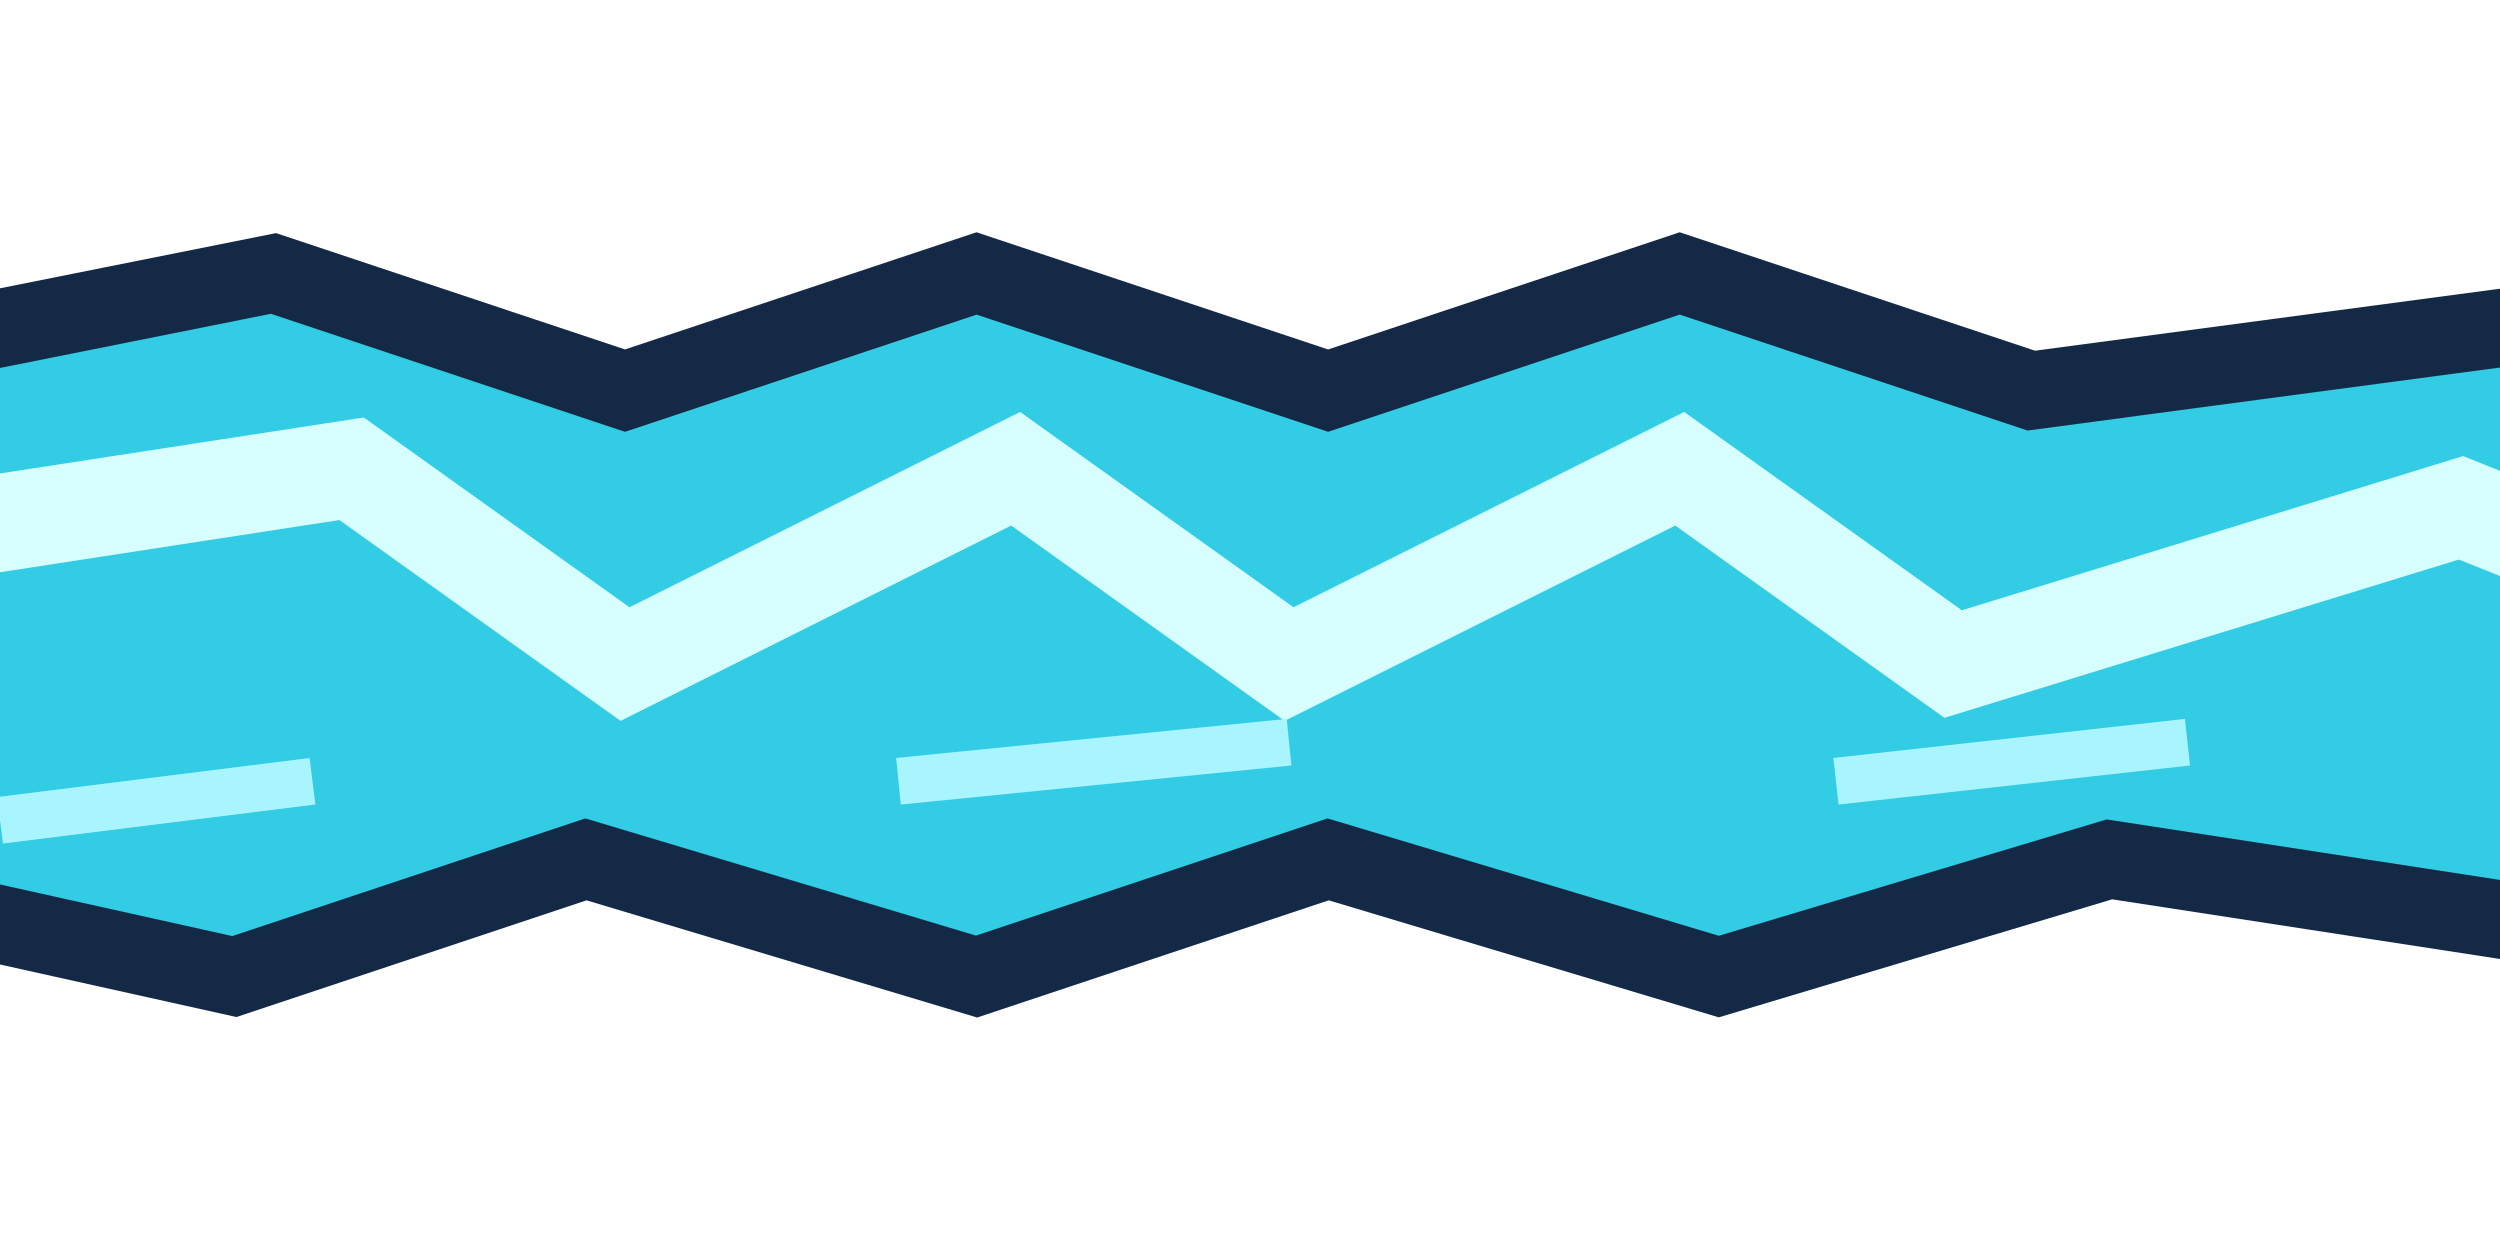
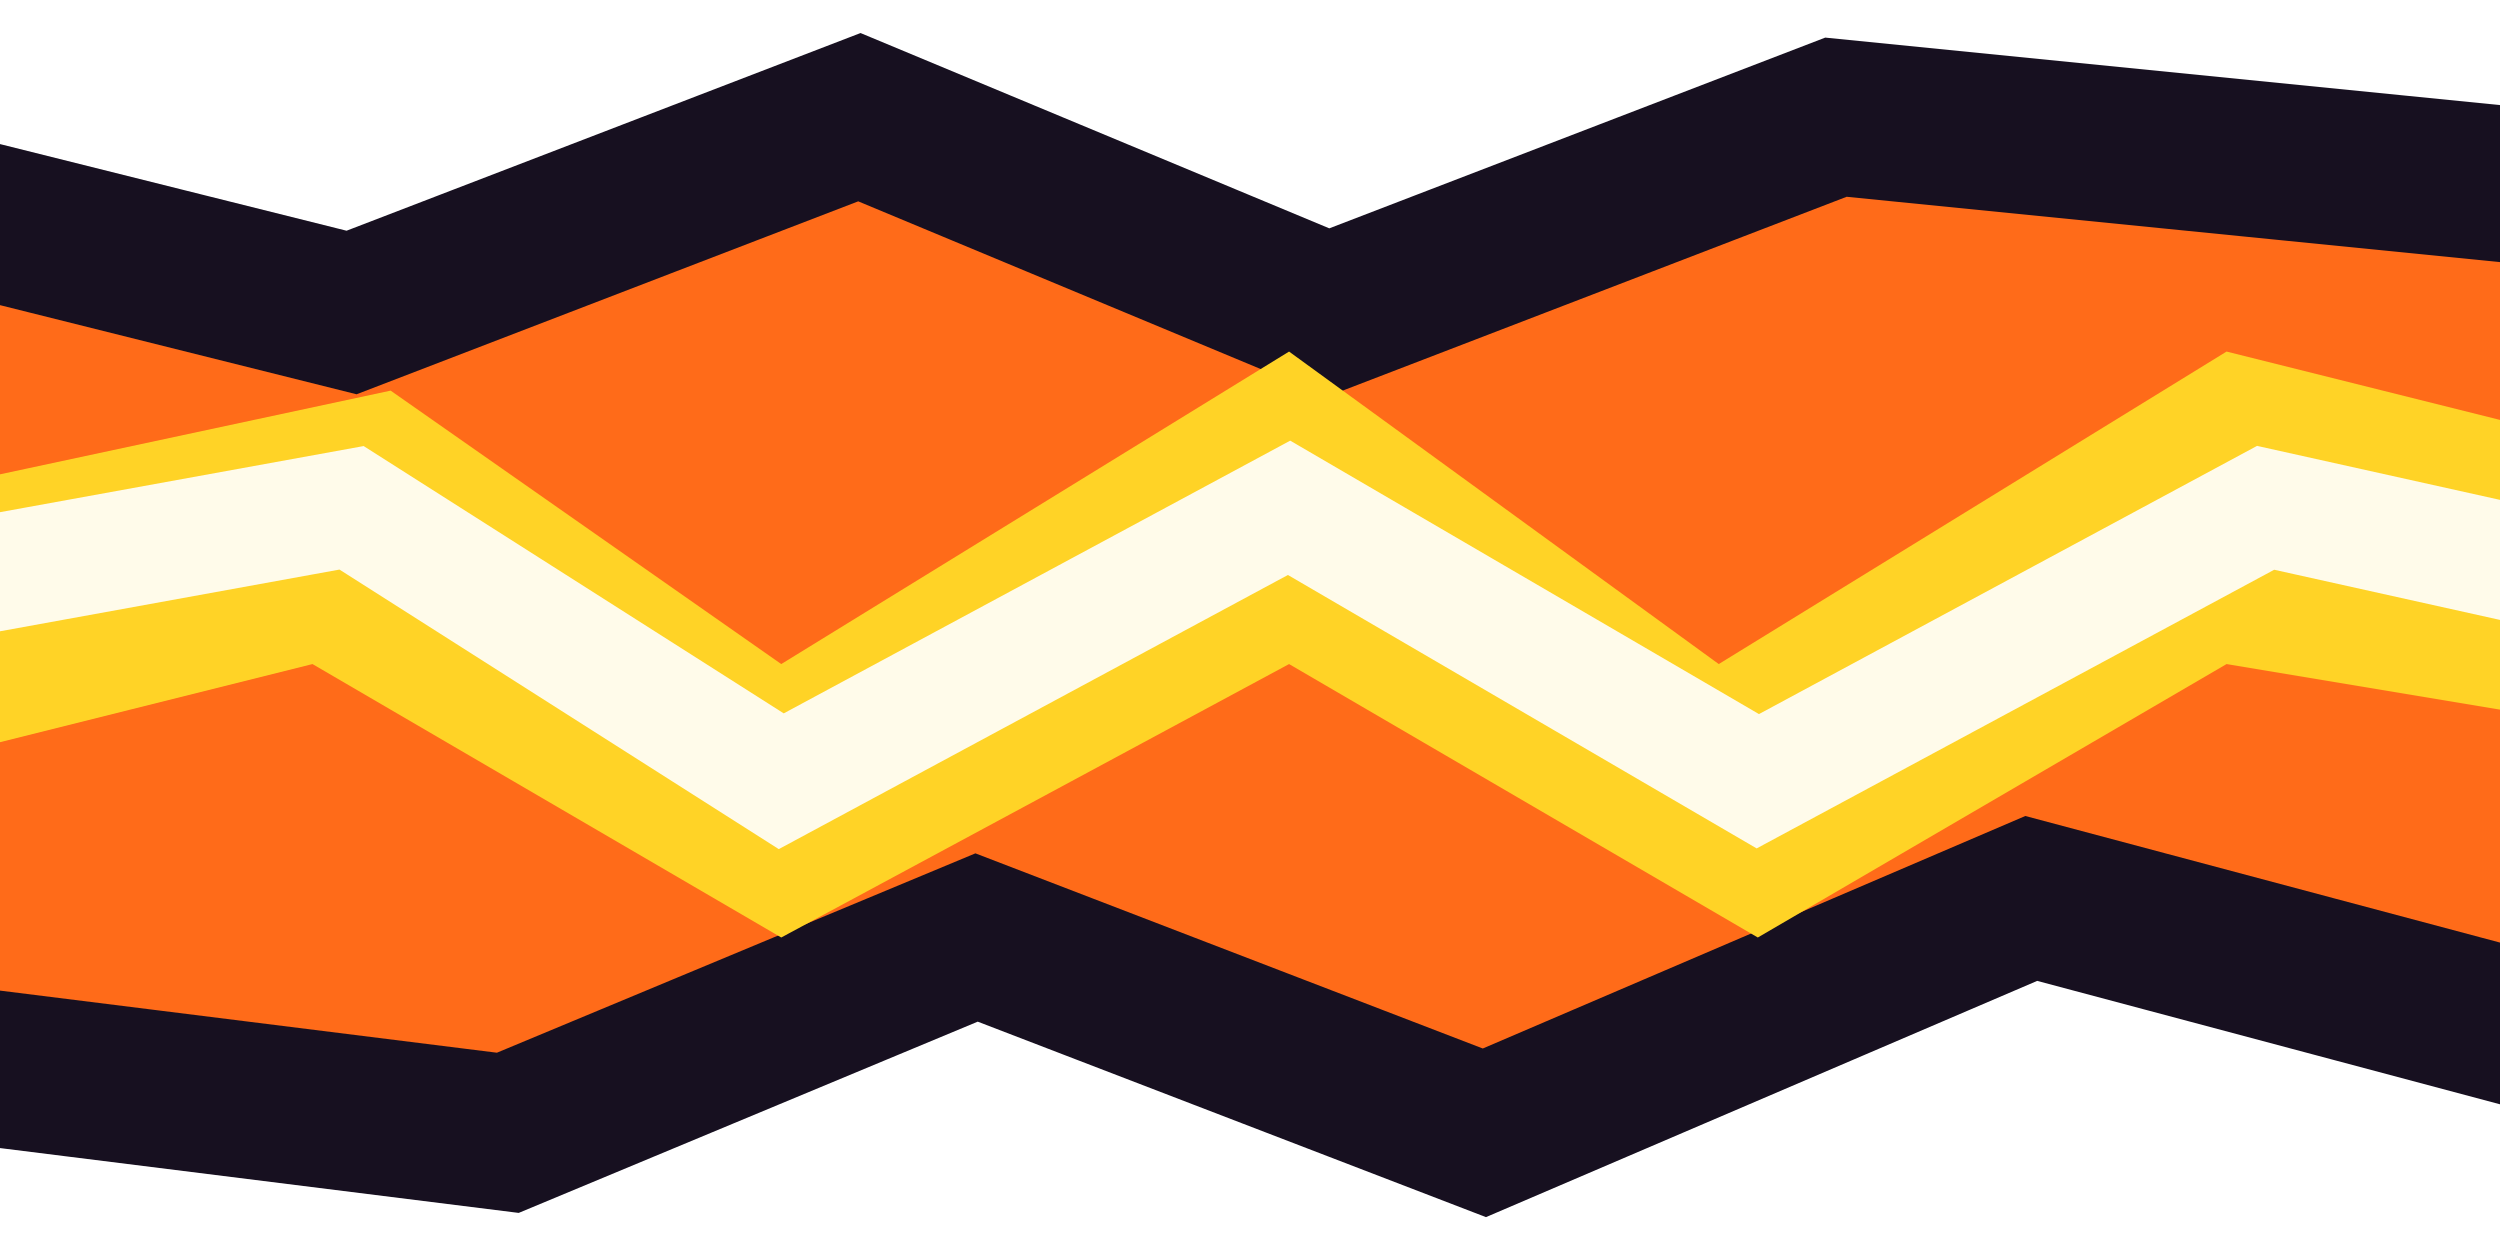
<svg xmlns="http://www.w3.org/2000/svg" width="64" height="32" viewBox="0 0 64 32">
-   <path d="M-3 9 7 7 16 10 25 7 34 10 43 7 52 10 67 8 67 24 54 22 44 25 34 22 25 25 15 22 6 25-3 23Z" fill="#32cce5" stroke="#142946" stroke-width="2" />
-   <path d="m-4 14 13-2 7 5 10-5 7 5 10-5 7 5 13-4 5 2" fill="none" stroke="#d8ffff" stroke-width="2.5" />
-   <path d="m0 21 8-1m15 0 10-1m14 1 9-1" stroke="#a8f4ff" stroke-width="1.2" />
+   <path d="M-3 5 9 8 22 3 34 8 47 3 67 5 67 27 52 23 38 29 25 24 13 29-3 27Z" fill="#ff6b19" stroke="#171020" stroke-width="4" />
+   <path d="M-4 13 10 10 20 17 33 9 44 17 57 9 69 12 69 19 57 17 45 24 33 17 20 24 8 17-4 20Z" fill="#ffd326" />
+   <path d="m-2 15 11-2 11 7 13-7 12 7 13-7 9 2" fill="none" stroke="#fffbea" stroke-width="3" />
</svg>
